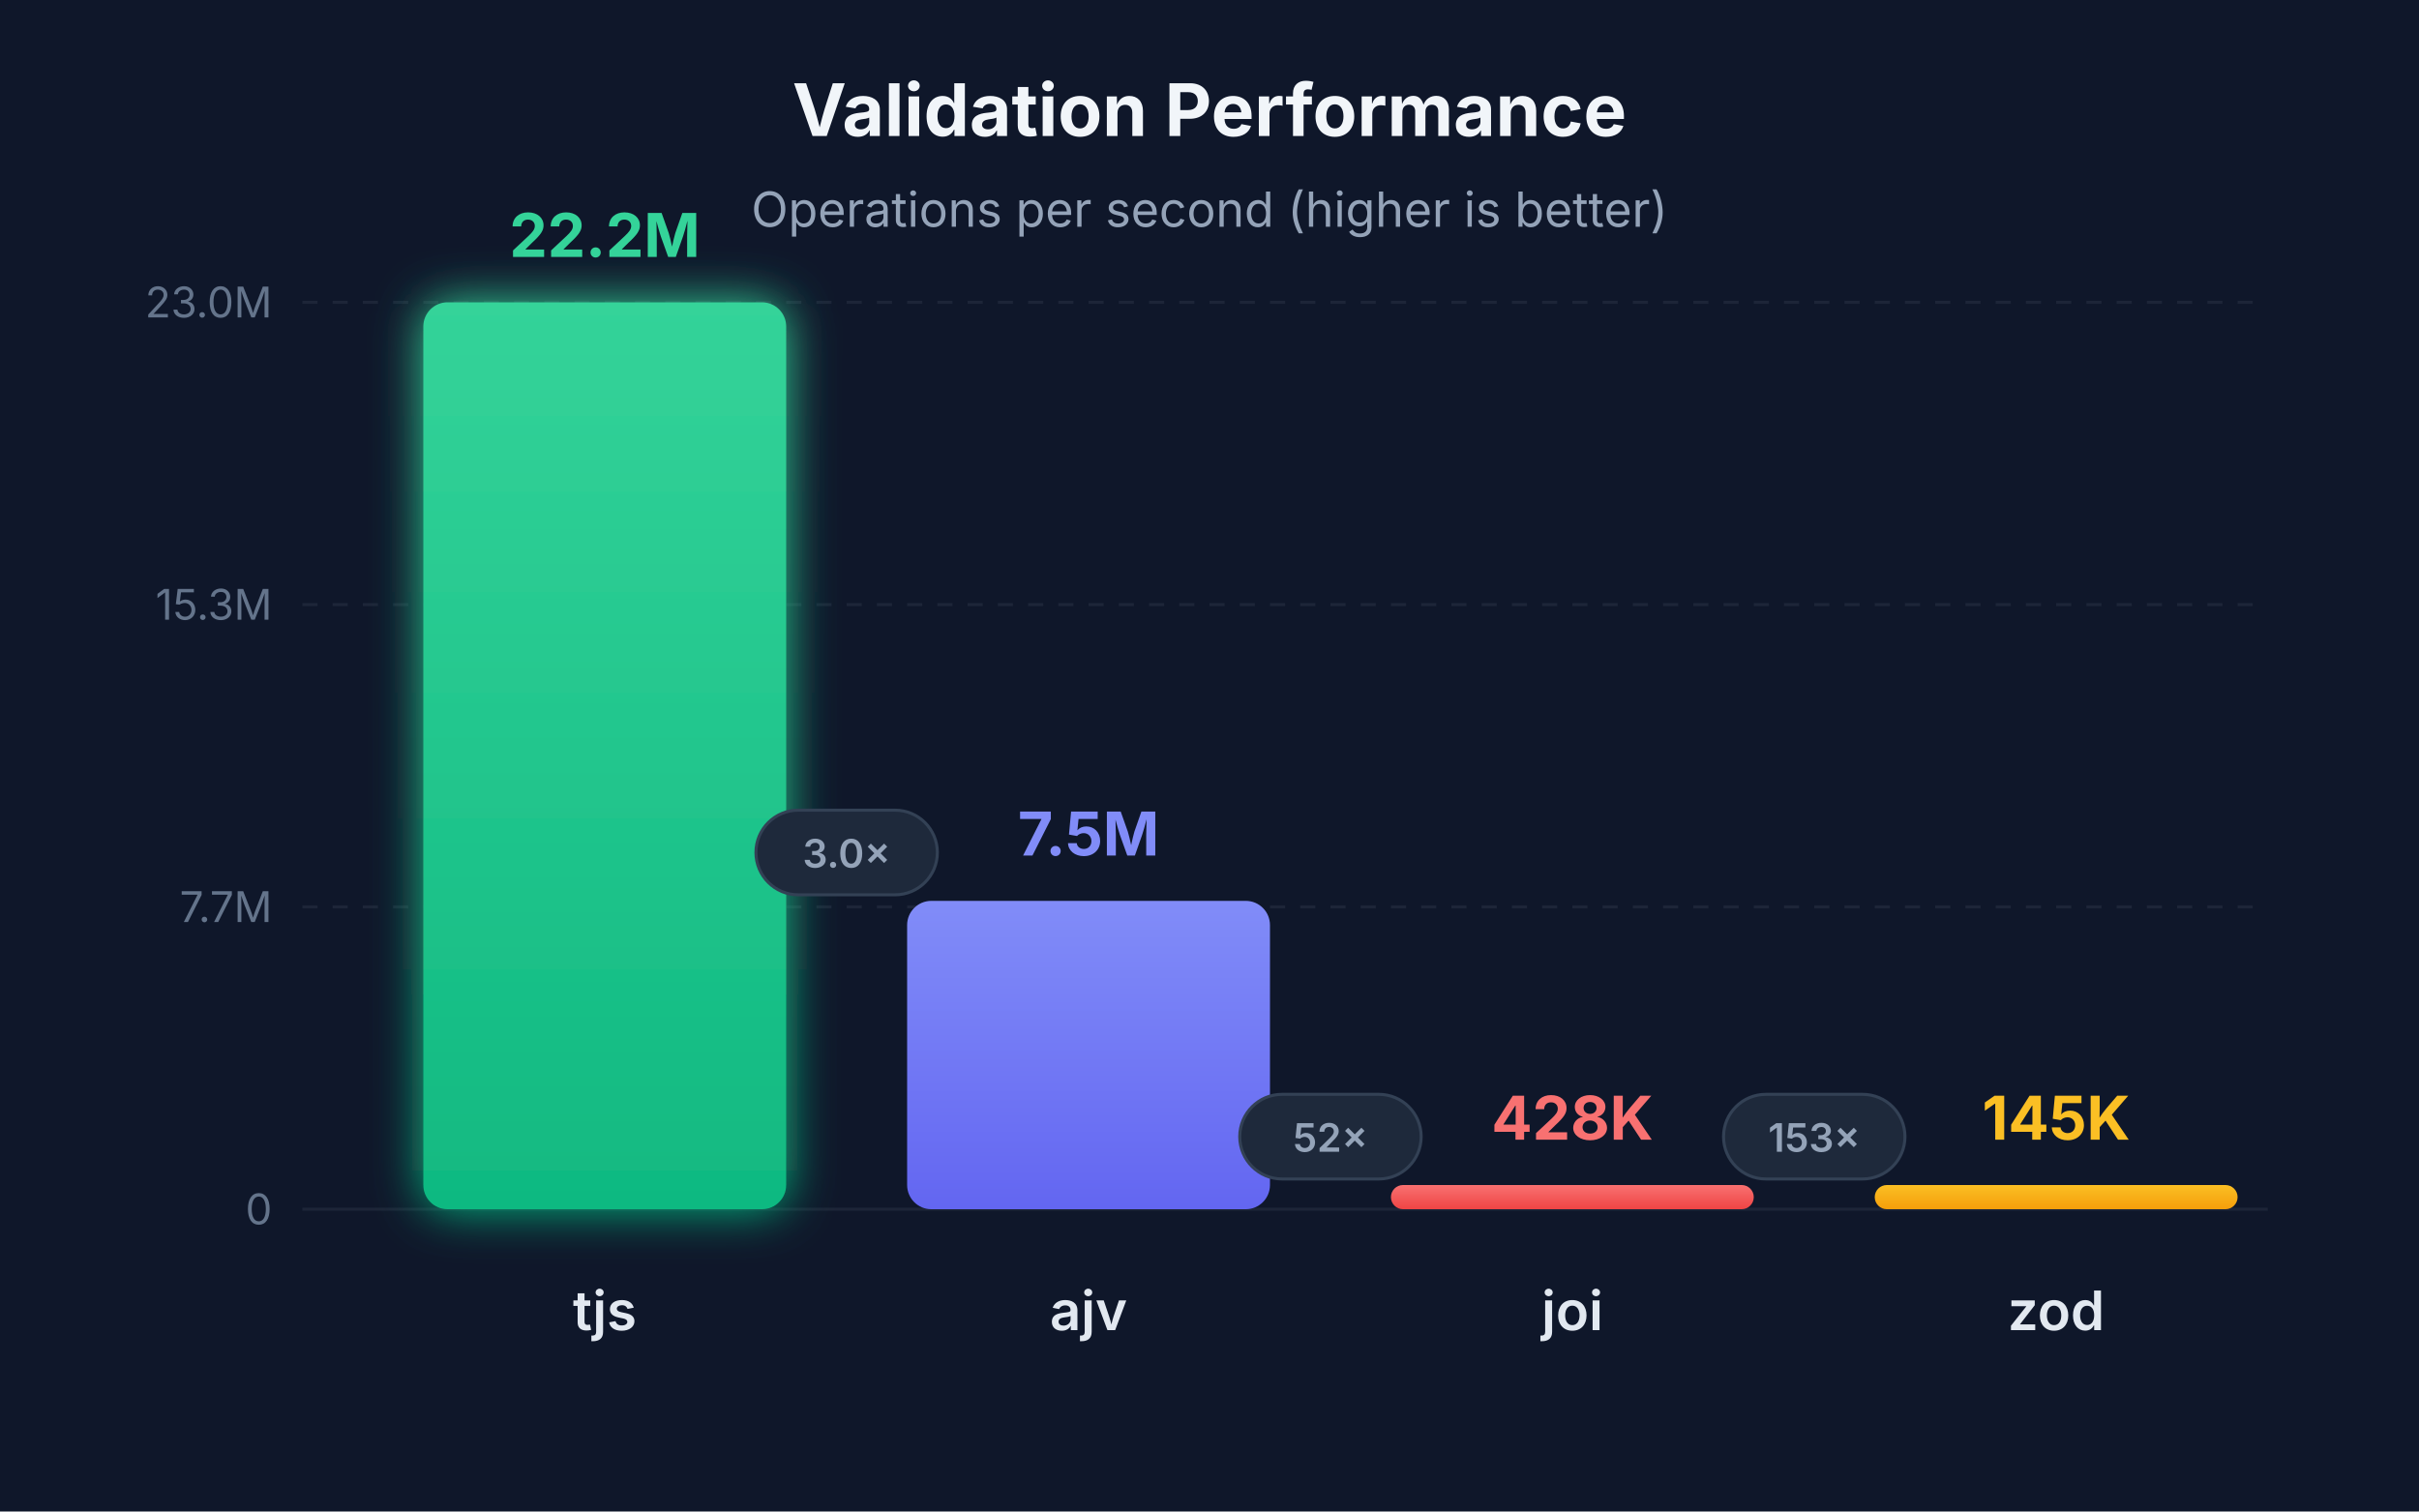
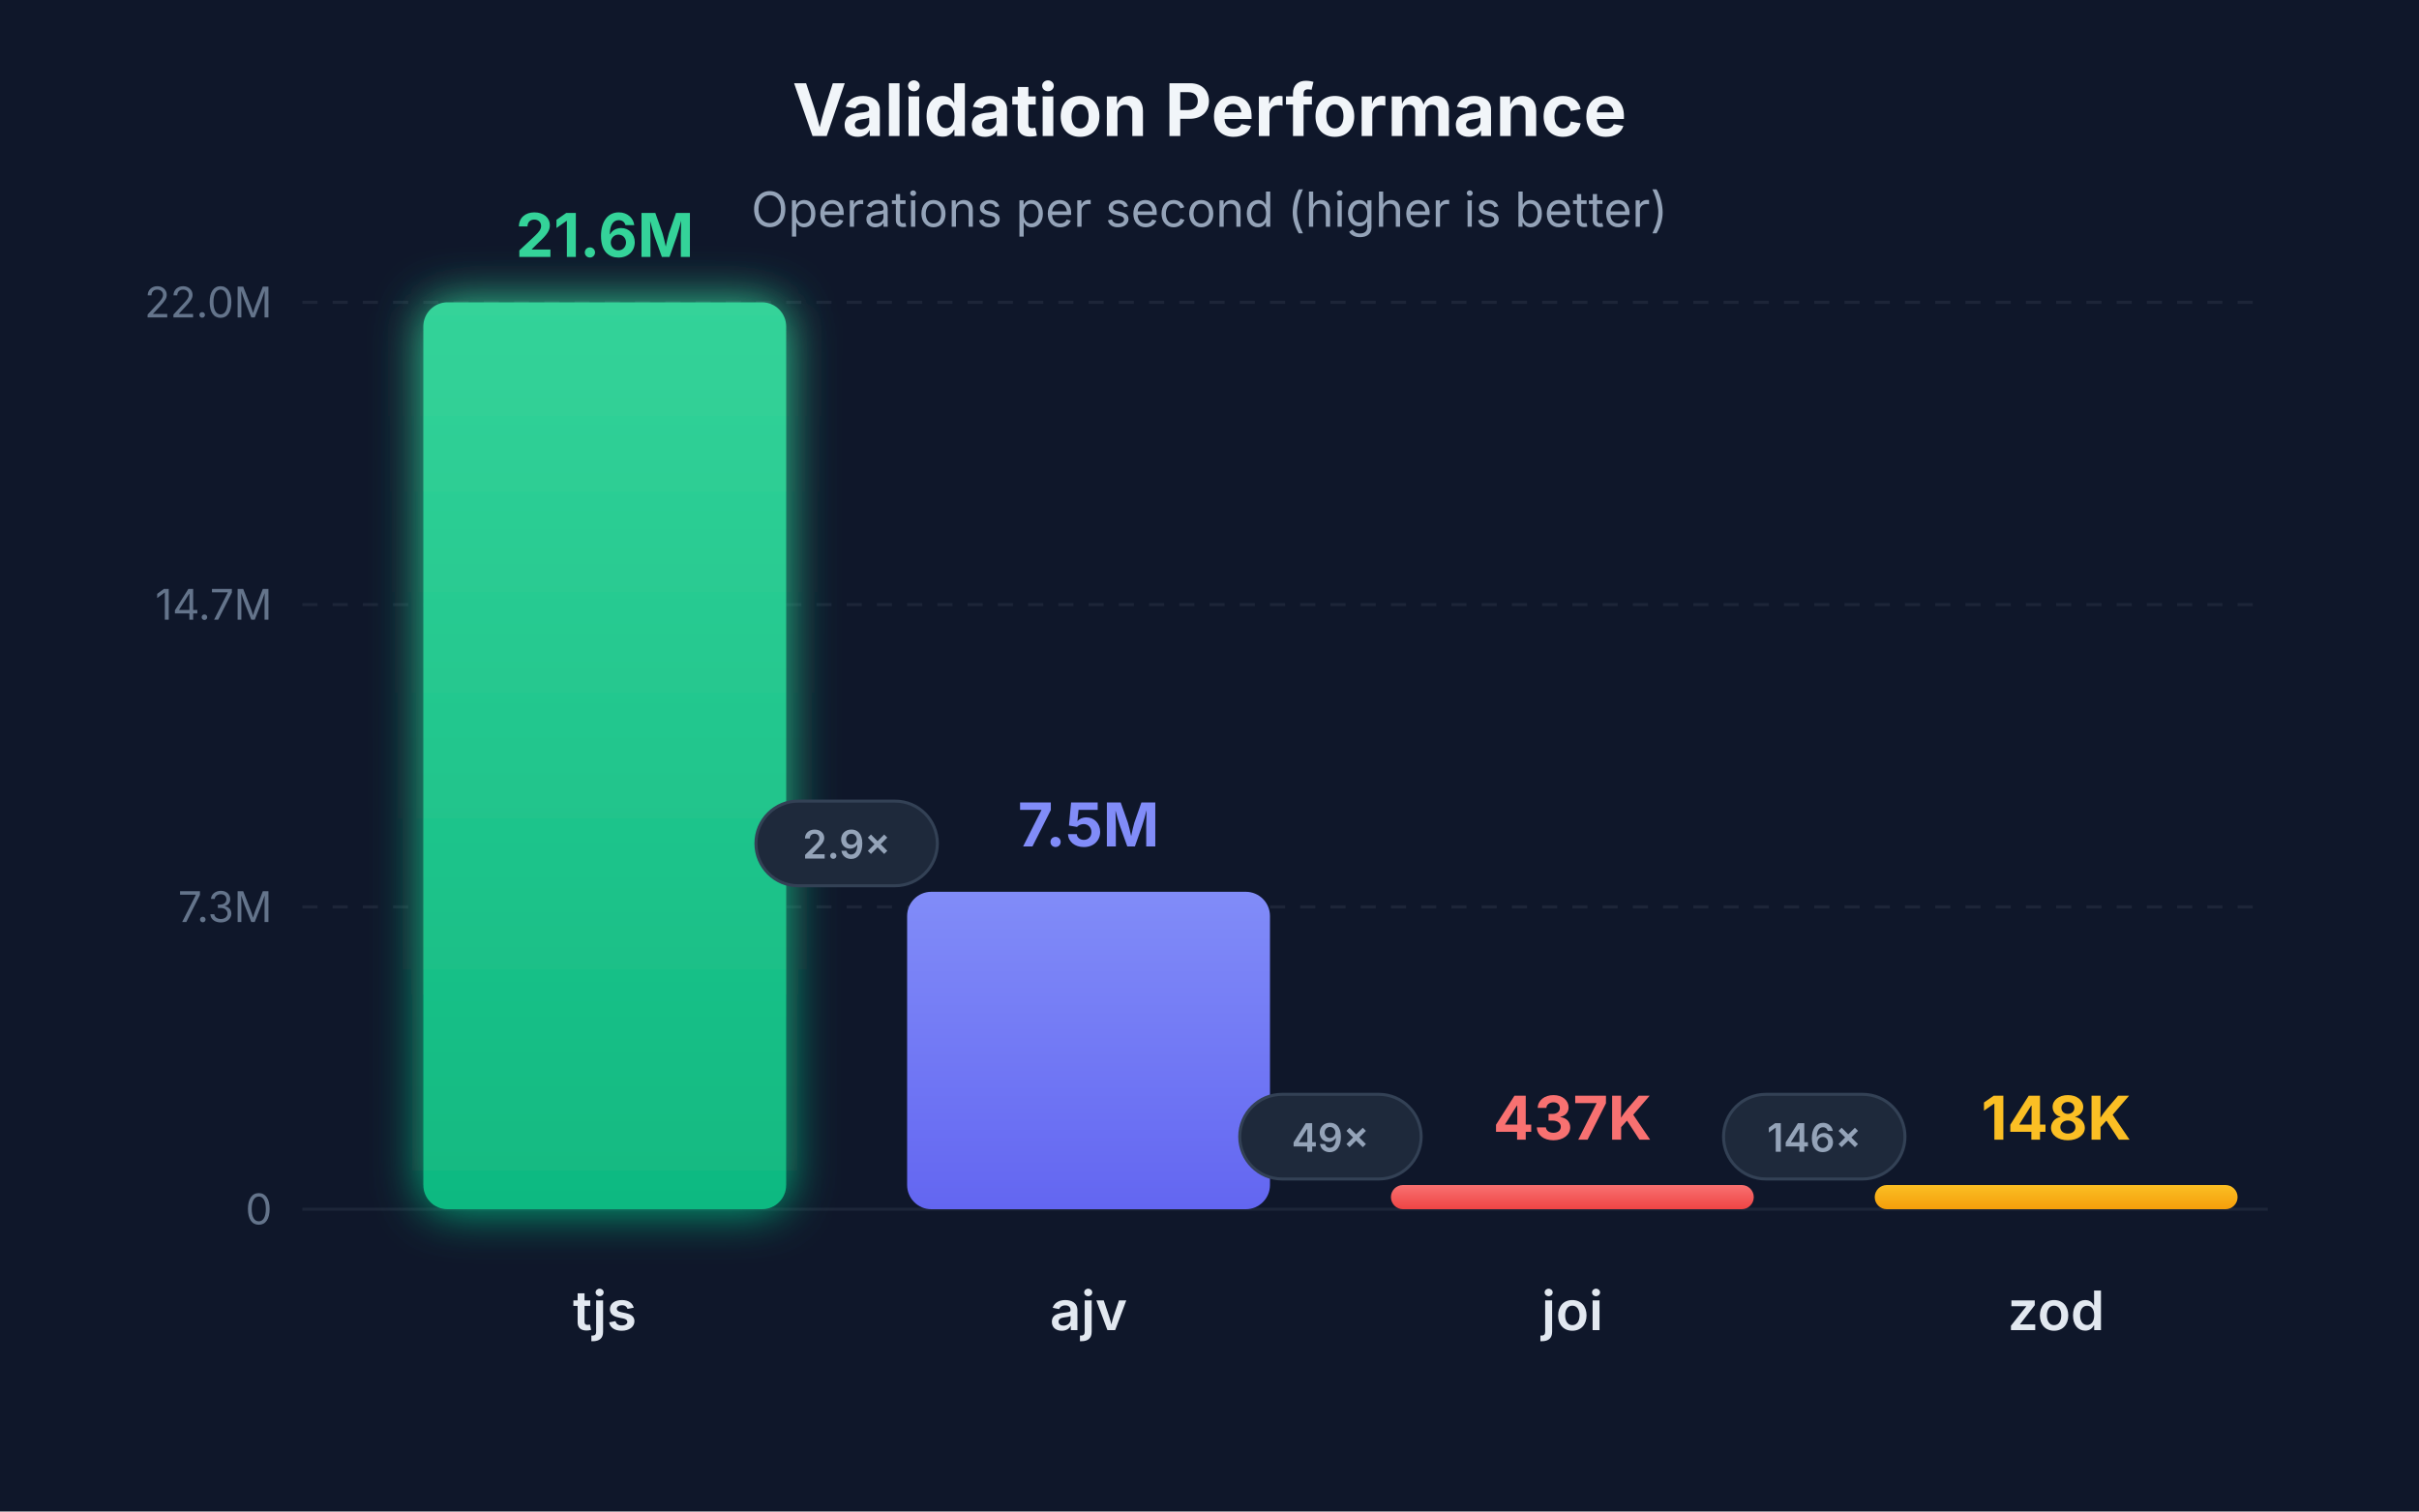
<svg xmlns="http://www.w3.org/2000/svg" viewBox="0 0 800 500">
  <defs>
    <linearGradient id="grad-tjs" x1="0%" y1="0%" x2="0%" y2="100%">
      <stop offset="0%" style="stop-color:#34d399;stop-opacity:1" />
      <stop offset="100%" style="stop-color:#10b981;stop-opacity:1" />
    </linearGradient>
    <linearGradient id="grad-ajv" x1="0%" y1="0%" x2="0%" y2="100%">
      <stop offset="0%" style="stop-color:#818cf8;stop-opacity:1" />
      <stop offset="100%" style="stop-color:#6366f1;stop-opacity:1" />
    </linearGradient>
    <linearGradient id="grad-joi" x1="0%" y1="0%" x2="0%" y2="100%">
      <stop offset="0%" style="stop-color:#f87171;stop-opacity:1" />
      <stop offset="100%" style="stop-color:#ef4444;stop-opacity:1" />
    </linearGradient>
    <linearGradient id="grad-zod" x1="0%" y1="0%" x2="0%" y2="100%">
      <stop offset="0%" style="stop-color:#fbbf24;stop-opacity:1" />
      <stop offset="100%" style="stop-color:#f59e0b;stop-opacity:1" />
    </linearGradient>
    <filter id="glow-tjs" x="-20%" y="-20%" width="140%" height="140%">
      <feGaussianBlur stdDeviation="8" result="coloredBlur" />
      <feMerge>
        <feMergeNode in="coloredBlur" />
        <feMergeNode in="SourceGraphic" />
      </feMerge>
    </filter>
  </defs>
  <rect width="800" height="500" fill="#0f172a" />
  <g opacity="0.1">
    <line x1="100" y1="400" x2="750" y2="400" stroke="#94a3b8" stroke-width="1" />
    <line x1="100" y1="300" x2="750" y2="300" stroke="#94a3b8" stroke-width="1" stroke-dasharray="5,5" />
    <line x1="100" y1="200" x2="750" y2="200" stroke="#94a3b8" stroke-width="1" stroke-dasharray="5,5" />
    <line x1="100" y1="100" x2="750" y2="100" stroke="#94a3b8" stroke-width="1" stroke-dasharray="5,5" />
  </g>
  <text x="90" y="405" text-anchor="end" fill="#64748b" font-family="system-ui, -apple-system, sans-serif" font-size="14">0</text>
-   <text x="90" y="305" text-anchor="end" fill="#64748b" font-family="system-ui, -apple-system, sans-serif" font-size="14">7.7M</text>
-   <text x="90" y="205" text-anchor="end" fill="#64748b" font-family="system-ui, -apple-system, sans-serif" font-size="14">15.3M</text>
-   <text x="90" y="105" text-anchor="end" fill="#64748b" font-family="system-ui, -apple-system, sans-serif" font-size="14">23.0M</text>
+   <text x="90" y="305" text-anchor="end" fill="#64748b" font-family="system-ui, -apple-system, sans-serif" font-size="14">7.3M</text>
+   <text x="90" y="205" text-anchor="end" fill="#64748b" font-family="system-ui, -apple-system, sans-serif" font-size="14">14.7M</text>
+   <text x="90" y="105" text-anchor="end" fill="#64748b" font-family="system-ui, -apple-system, sans-serif" font-size="14">22.0M</text>
  <text x="400" y="45" text-anchor="middle" fill="#f1f5f9" font-family="system-ui, -apple-system, sans-serif" font-size="24" font-weight="bold">Validation Performance</text>
  <text x="400" y="75" text-anchor="middle" fill="#94a3b8" font-family="system-ui, -apple-system, sans-serif" font-size="16">Operations per second (higher is better)</text>
  <rect x="140" y="100" width="120" height="300" rx="8" fill="url(#grad-tjs)" filter="url(#glow-tjs)" />
  <text x="200" y="440" text-anchor="middle" fill="#e2e8f0" font-family="system-ui, -apple-system, sans-serif" font-size="18" font-weight="600">tjs</text>
-   <text x="200" y="85" text-anchor="middle" fill="#34d399" font-family="system-ui, -apple-system, sans-serif" font-size="20" font-weight="bold">22.2M</text>
-   <rect x="300" y="298" width="120" height="102" rx="8" fill="url(#grad-ajv)" />
+   <text x="200" y="85" text-anchor="middle" fill="#34d399" font-family="system-ui, -apple-system, sans-serif" font-size="20" font-weight="bold">21.6M</text>
+   <rect x="300" y="295" width="120" height="105" rx="8" fill="url(#grad-ajv)" />
  <text x="360" y="440" text-anchor="middle" fill="#e2e8f0" font-family="system-ui, -apple-system, sans-serif" font-size="18" font-weight="600">ajv</text>
-   <text x="360" y="283" text-anchor="middle" fill="#818cf8" font-family="system-ui, -apple-system, sans-serif" font-size="20" font-weight="bold">7.5M</text>
+   <text x="360" y="280" text-anchor="middle" fill="#818cf8" font-family="system-ui, -apple-system, sans-serif" font-size="20" font-weight="bold">7.5M</text>
  <rect x="460" y="392" width="120" height="8" rx="4" fill="url(#grad-joi)" />
  <text x="520" y="440" text-anchor="middle" fill="#e2e8f0" font-family="system-ui, -apple-system, sans-serif" font-size="18" font-weight="600">joi</text>
-   <text x="520" y="377" text-anchor="middle" fill="#f87171" font-family="system-ui, -apple-system, sans-serif" font-size="20" font-weight="bold">428K</text>
+   <text x="520" y="377" text-anchor="middle" fill="#f87171" font-family="system-ui, -apple-system, sans-serif" font-size="20" font-weight="bold">437K</text>
  <rect x="620" y="392" width="120" height="8" rx="4" fill="url(#grad-zod)" />
  <text x="680" y="440" text-anchor="middle" fill="#e2e8f0" font-family="system-ui, -apple-system, sans-serif" font-size="18" font-weight="600">zod</text>
-   <text x="680" y="377" text-anchor="middle" fill="#fbbf24" font-family="system-ui, -apple-system, sans-serif" font-size="20" font-weight="bold">145K</text>
-   <rect x="250" y="268" width="60" height="28" rx="14" fill="#1e293b" stroke="#334155" stroke-width="1" />
-   <text x="280" y="287" text-anchor="middle" fill="#94a3b8" font-family="system-ui, -apple-system, sans-serif" font-size="13" font-weight="600">3.0×</text>
+   <text x="680" y="377" text-anchor="middle" fill="#fbbf24" font-family="system-ui, -apple-system, sans-serif" font-size="20" font-weight="bold">148K</text>
+   <rect x="250" y="265" width="60" height="28" rx="14" fill="#1e293b" stroke="#334155" stroke-width="1" />
+   <text x="280" y="284" text-anchor="middle" fill="#94a3b8" font-family="system-ui, -apple-system, sans-serif" font-size="13" font-weight="600">2.9×</text>
  <rect x="410" y="362" width="60" height="28" rx="14" fill="#1e293b" stroke="#334155" stroke-width="1" />
-   <text x="440" y="381" text-anchor="middle" fill="#94a3b8" font-family="system-ui, -apple-system, sans-serif" font-size="13" font-weight="600">52×</text>
+   <text x="440" y="381" text-anchor="middle" fill="#94a3b8" font-family="system-ui, -apple-system, sans-serif" font-size="13" font-weight="600">49×</text>
  <rect x="570" y="362" width="60" height="28" rx="14" fill="#1e293b" stroke="#334155" stroke-width="1" />
-   <text x="600" y="381" text-anchor="middle" fill="#94a3b8" font-family="system-ui, -apple-system, sans-serif" font-size="13" font-weight="600">153×</text>
+   <text x="600" y="381" text-anchor="middle" fill="#94a3b8" font-family="system-ui, -apple-system, sans-serif" font-size="13" font-weight="600">146×</text>
</svg>
